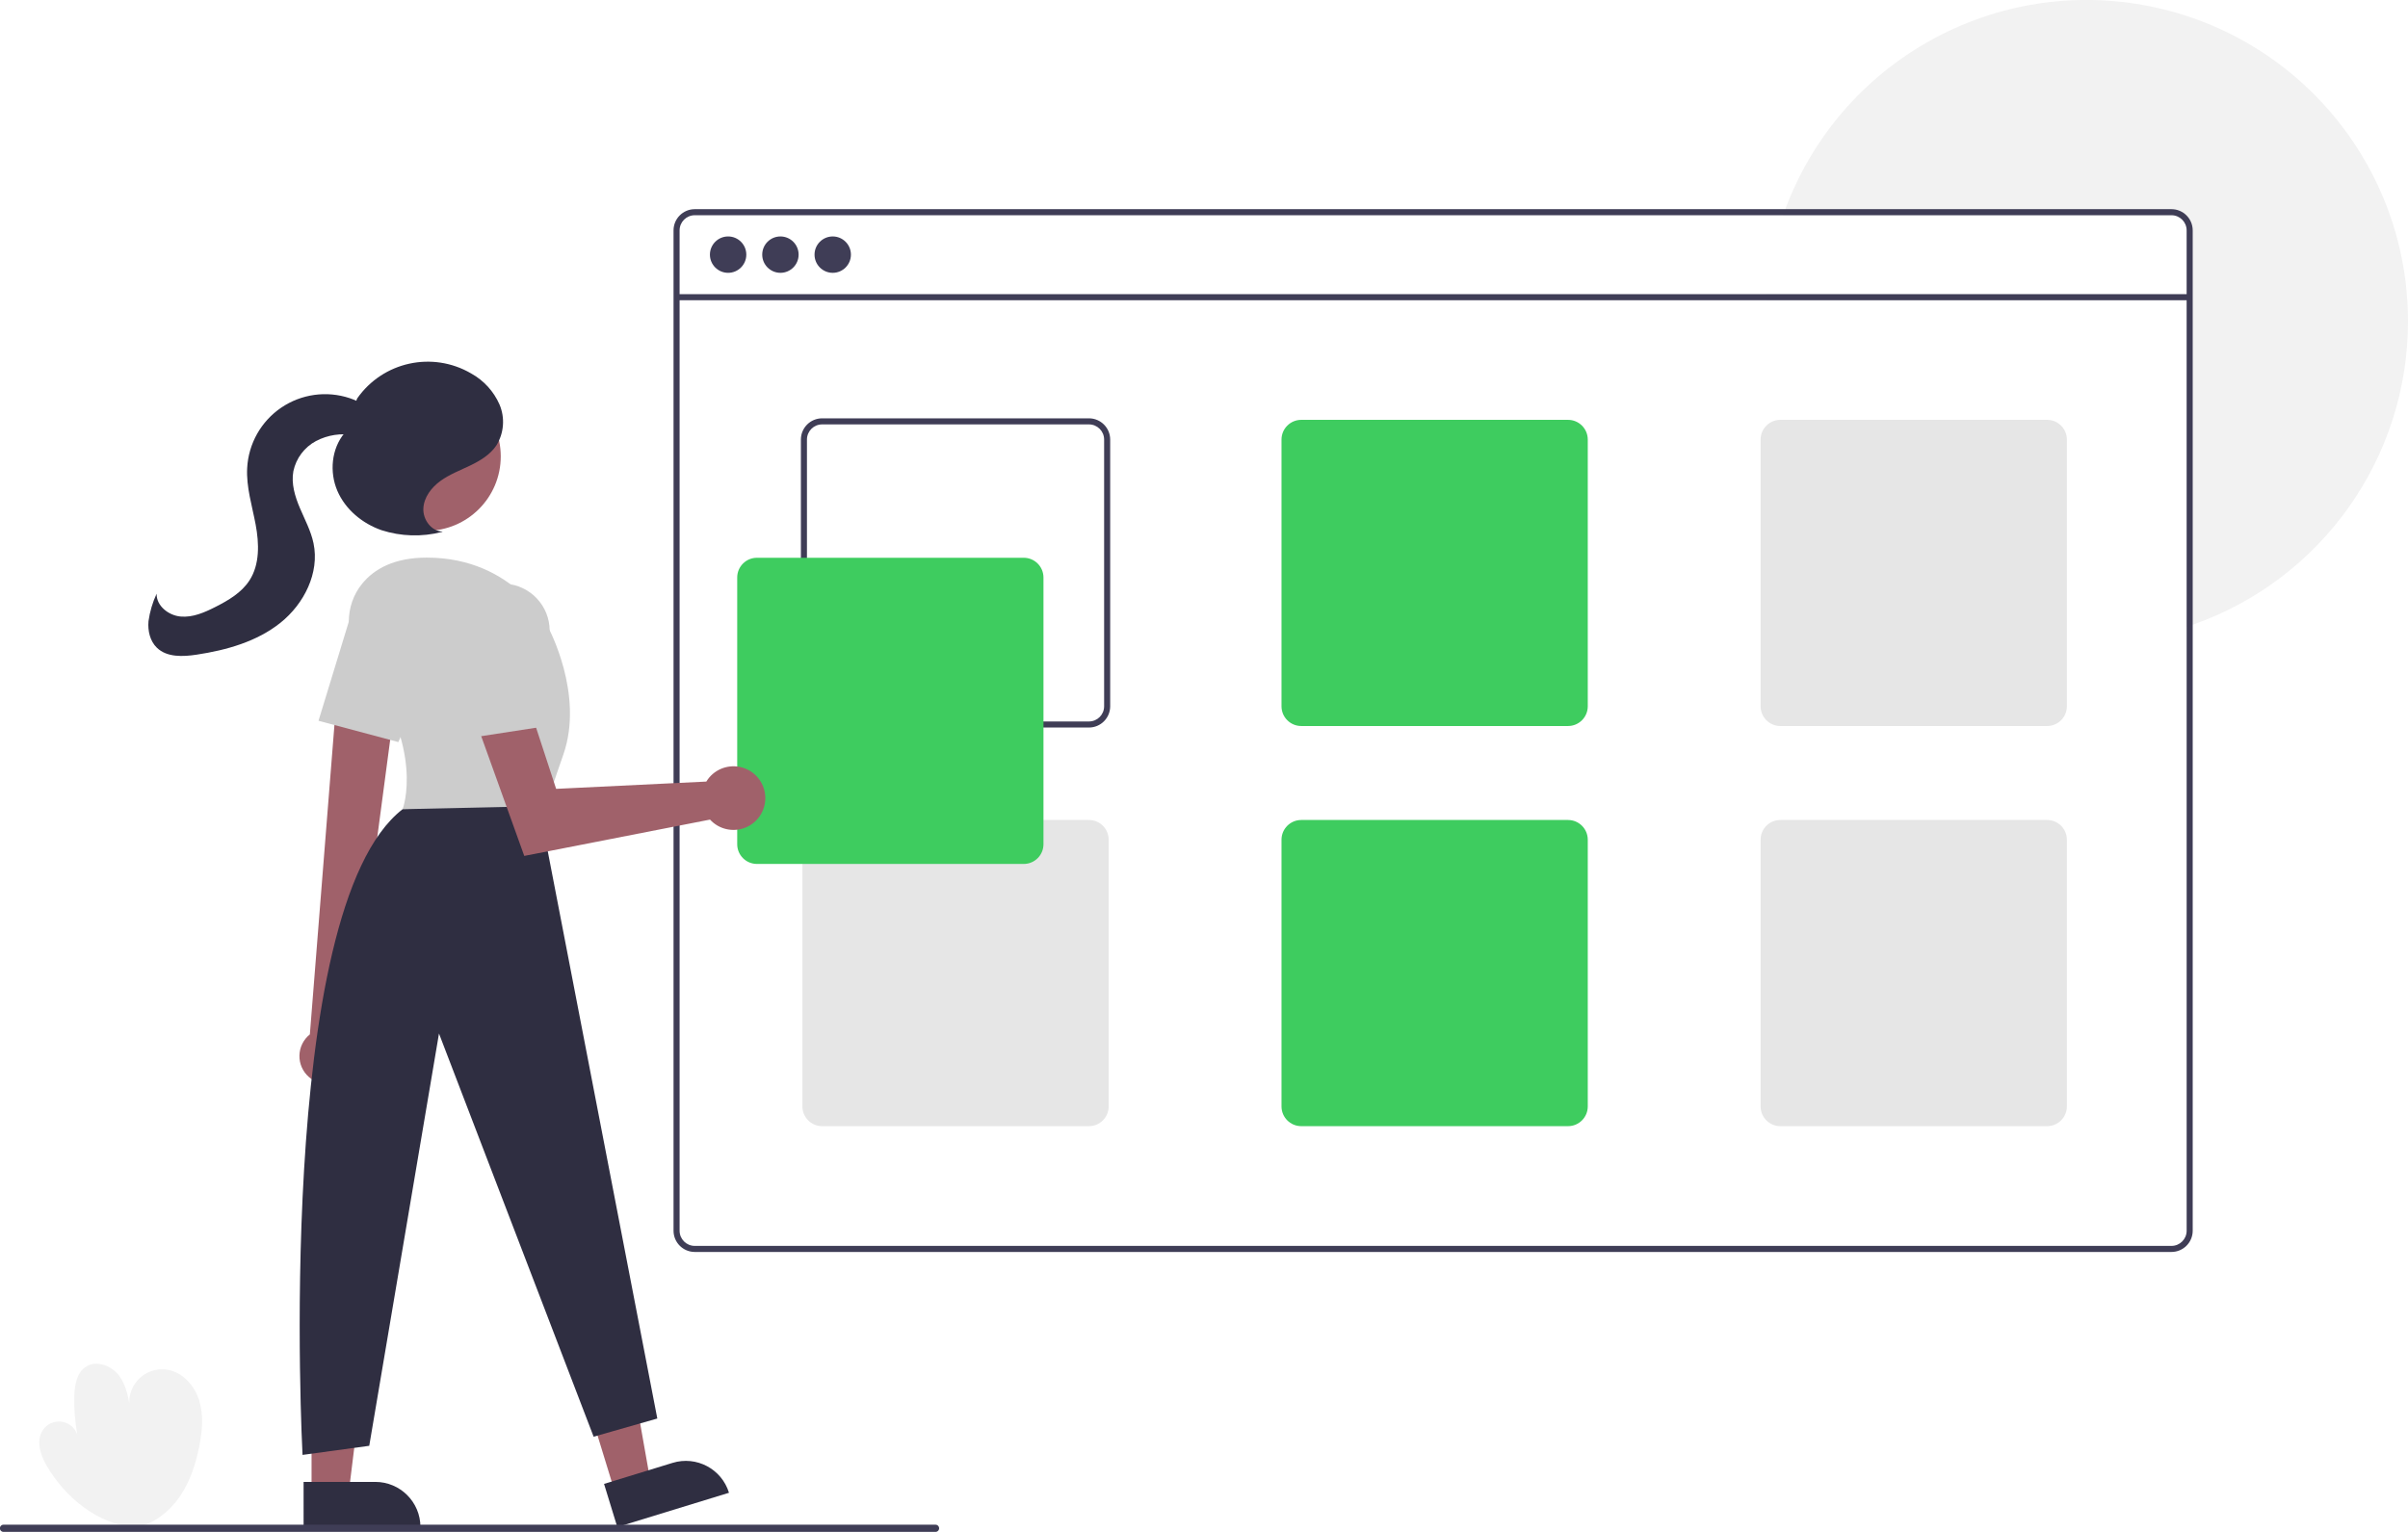
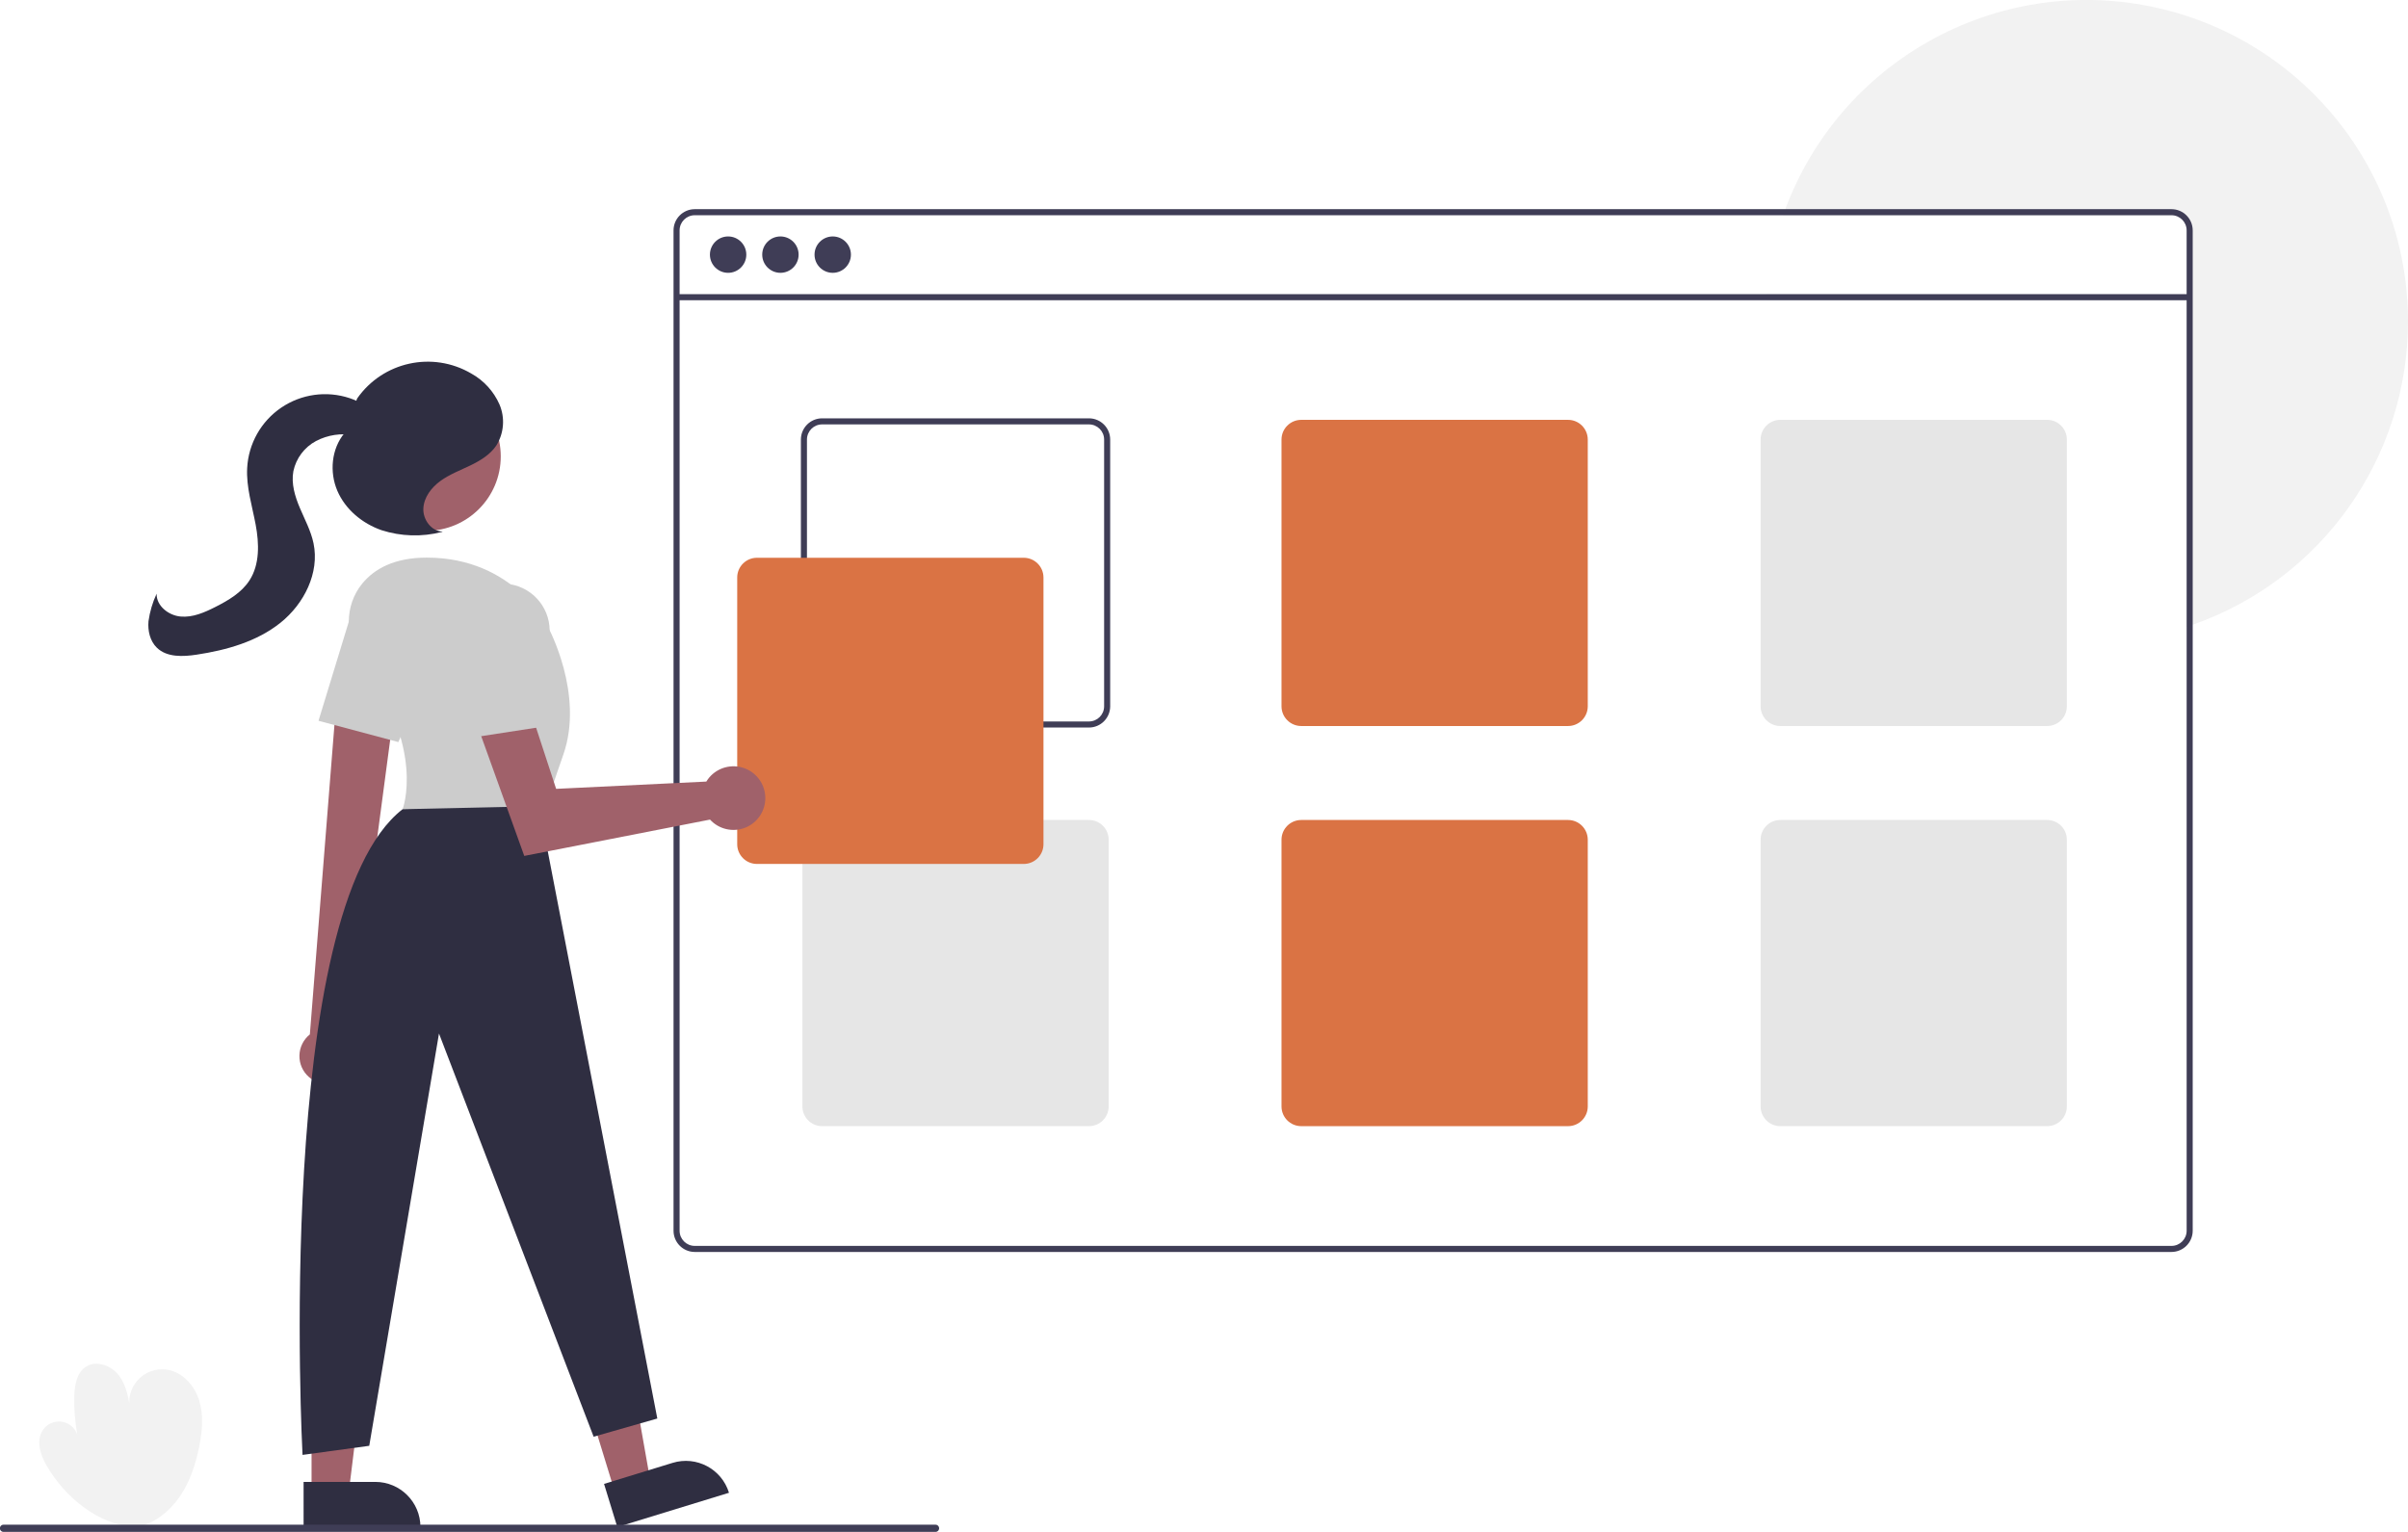
<svg xmlns="http://www.w3.org/2000/svg" data-name="Layer 1" width="794.122" height="505.345" viewBox="0 0 794.122 505.345">
  <path d="M247.458,701.198c-12.251-1.008-23.067-9.871-29.218-20.514-2.063-3.569-3.476-8.251-1.14-11.647a6.409,6.409,0,0,1,11.315,1.471,62.045,62.045,0,0,1-.965-12.641c.094-3.586.772-7.641,3.754-9.635,3.459-2.313,8.445-.477,10.962,2.838s3.199,7.627,3.803,11.744a10.83,10.83,0,0,1,12.039-13.657c5.067.765,9.036,5.152,10.585,10.036s1.065,10.181.068,15.207c-1.169,5.894-3.066,11.741-6.481,16.684s-8.488,8.929-14.374,10.138Z" transform="translate(-202.9391 -197.3274)" fill="#f2f2f2" />
  <path d="M997.061,303.327a106.034,106.034,0,0,1-71,100.08c-.66.23-1.33.46-2,.67v-107.71h-138.77c.04-.67.09-1.34.15-2H924.061v-21.04a5.002,5.002,0,0,0-5-5H790.981c.23-.67.47-1.34.73-2a106.01,106.01,0,0,1,205.35,37Z" transform="translate(-202.9391 -197.3274)" fill="#f2f2f2" />
  <path d="M919.061,266.327h-487a7.008,7.008,0,0,0-7,7v330a7.008,7.008,0,0,0,7,7h487a7.008,7.008,0,0,0,7-7v-330A7.008,7.008,0,0,0,919.061,266.327Zm5,337a5.002,5.002,0,0,1-5,5h-487a5.002,5.002,0,0,1-5-5v-330a5.002,5.002,0,0,1,5-5h487a5.002,5.002,0,0,1,5,5Z" transform="translate(-202.9391 -197.3274)" fill="#3f3d56" />
  <rect x="223.122" y="97.04" width="499" height="2" fill="#3f3d56" />
  <circle cx="240.122" cy="84" r="6" fill="#3f3d56" />
  <circle cx="257.372" cy="84" r="6" fill="#3f3d56" />
  <circle cx="274.622" cy="84" r="6" fill="#3f3d56" />
  <path d="M562.061,335.327h-88a7.008,7.008,0,0,0-7,7v88a7.008,7.008,0,0,0,7,7h88a7.008,7.008,0,0,0,7-7v-88A7.008,7.008,0,0,0,562.061,335.327Zm5,95a5.002,5.002,0,0,1-5,5h-88a5.002,5.002,0,0,1-5-5v-88a5.002,5.002,0,0,1,5-5h88a5.002,5.002,0,0,1,5,5Z" transform="translate(-202.9391 -197.3274)" fill="#3f3d56" />
-   <path d="M720.061,335.827h-88a6.513,6.513,0,0,0-6.5,6.5v88a6.513,6.513,0,0,0,6.5,6.5h88a6.513,6.513,0,0,0,6.5-6.5v-88A6.513,6.513,0,0,0,720.061,335.827Z" transform="translate(-202.9391 -197.3274)" fill="#3ecc5f" />
+   <path d="M720.061,335.827h-88a6.513,6.513,0,0,0-6.5,6.5v88a6.513,6.513,0,0,0,6.5,6.5h88a6.513,6.513,0,0,0,6.5-6.5v-88A6.513,6.513,0,0,0,720.061,335.827Z" transform="translate(-202.9391 -197.3274)" fill="#da7344" />
  <path d="M878.061,335.827h-88a6.513,6.513,0,0,0-6.5,6.5v88a6.513,6.513,0,0,0,6.5,6.5h88a6.513,6.513,0,0,0,6.5-6.5v-88A6.513,6.513,0,0,0,878.061,335.827Z" transform="translate(-202.9391 -197.3274)" fill="#e6e6e6" />
  <path d="M562.061,467.827h-88a6.513,6.513,0,0,0-6.5,6.5v88a6.513,6.513,0,0,0,6.5,6.5h88a6.513,6.513,0,0,0,6.5-6.5v-88A6.513,6.513,0,0,0,562.061,467.827Z" transform="translate(-202.9391 -197.3274)" fill="#e6e6e6" />
-   <path d="M720.061,467.827h-88a6.513,6.513,0,0,0-6.5,6.5v88a6.513,6.513,0,0,0,6.5,6.5h88a6.513,6.513,0,0,0,6.5-6.5v-88A6.513,6.513,0,0,0,720.061,467.827Z" transform="translate(-202.9391 -197.3274)" fill="#3ecc5f" />
+   <path d="M720.061,467.827h-88a6.513,6.513,0,0,0-6.5,6.5v88a6.513,6.513,0,0,0,6.5,6.5h88a6.513,6.513,0,0,0,6.5-6.5v-88A6.513,6.513,0,0,0,720.061,467.827Z" transform="translate(-202.9391 -197.3274)" fill="#da7344" />
  <path d="M878.061,467.827h-88a6.513,6.513,0,0,0-6.5,6.5v88a6.513,6.513,0,0,0,6.5,6.5h88a6.513,6.513,0,0,0,6.5-6.5v-88A6.513,6.513,0,0,0,878.061,467.827Z" transform="translate(-202.9391 -197.3274)" fill="#e6e6e6" />
-   <path d="M540.561,482.327h-88a6.507,6.507,0,0,1-6.5-6.5v-88a6.507,6.507,0,0,1,6.5-6.5h88a6.507,6.507,0,0,1,6.5,6.5v88A6.507,6.507,0,0,1,540.561,482.327Z" transform="translate(-202.9391 -197.3274)" fill="#3ecc5f" />
+   <path d="M540.561,482.327h-88a6.507,6.507,0,0,1-6.5-6.5v-88a6.507,6.507,0,0,1,6.5-6.5h88a6.507,6.507,0,0,1,6.5,6.5v88A6.507,6.507,0,0,1,540.561,482.327Z" transform="translate(-202.9391 -197.3274)" fill="#da7344" />
  <polygon points="202.746 492.088 214.466 488.491 206.17 441.573 188.872 446.881 202.746 492.088" fill="#a0616a" />
  <path d="M403.482,680.858h38.531a0,0,0,0,1,0,0v14.887a0,0,0,0,1,0,0H418.369A14.887,14.887,0,0,1,403.482,680.858v0A0,0,0,0,1,403.482,680.858Z" transform="translate(825.8911 1024.957) rotate(162.9391)" fill="#2f2e41" />
  <polygon points="102.748 492.358 115.008 492.357 120.84 445.069 102.746 445.07 102.748 492.358" fill="#a0616a" />
  <path d="M303.06,686.182h38.531a0,0,0,0,1,0,0v14.887a0,0,0,0,1,0,0H317.947A14.887,14.887,0,0,1,303.06,686.182v0a0,0,0,0,1,0,0Z" transform="translate(441.7434 1189.908) rotate(179.9974)" fill="#2f2e41" />
  <path d="M304.807,552.608a9.162,9.162,0,0,1,.318-14.046l9.505-119.695,19.331,4.83L318.484,540.456a9.212,9.212,0,0,1-13.677,12.152Z" transform="translate(-202.9391 -197.3274)" fill="#a0616a" />
  <circle cx="140.579" cy="150.555" r="24.561" fill="#a0616a" />
  <path d="M322.162,415.186c-5.542-7.608-5.713-18.087.257-25.364,3.896-4.749,10.412-8.55,21.292-8.55,29,0,40,23,40,23s12,22,5,42-7,22-7,22l-46-4S343.471,444.441,322.162,415.186Z" transform="translate(-202.9391 -197.3274)" fill="#ccc" />
  <path d="M307.977,435.095l9.91-32.421a15.502,15.502,0,0,1,21.93-9.245h0a15.53,15.53,0,0,1,7.088,20.01L334.306,442.13Z" transform="translate(-202.9391 -197.3274)" fill="#ccc" />
  <path d="M380.711,463.272l39,202-21,6-51-133-23,136-22,3s-9.65-179.945,33-213Z" transform="translate(-202.9391 -197.3274)" fill="#2f2e41" />
  <path d="M436.842,453.805a10.527,10.527,0,0,0-.963,1.349l-49.535,2.402-9.538-29.12-16.562,7.871,15.588,43.371,61.262-11.981a10.496,10.496,0,1,0-.252-13.893Z" transform="translate(-202.9391 -197.3274)" fill="#a0616a" />
  <path d="M353.314,407.177a15.501,15.501,0,0,1,16.362-17.282h0a15.53,15.53,0,0,1,14.535,15.472v31.335l-26.936,4.145Z" transform="translate(-202.9391 -197.3274)" fill="#ccc" />
  <path d="M348.92,372.666c-3.686-.016-6.53-3.897-6.365-7.58s2.639-6.923,5.619-9.093,6.475-3.492,9.798-5.087,6.617-3.586,8.669-6.648a14.716,14.716,0,0,0,1.023-13.504,21.669,21.669,0,0,0-9.333-10.224,28.378,28.378,0,0,0-37.607,8.25l-4.208,11.458c-4.288,5.156-4.968,12.813-2.332,18.98s8.248,10.806,14.581,13.011a35.794,35.794,0,0,0,19.841.595" transform="translate(-202.9391 -197.3274)" fill="#2f2e41" />
  <path d="M326.473,334.506c-1.809-2.899-4.944-4.743-8.186-5.825a25.724,25.724,0,0,0-33.832,23.003c-.344,6.314,1.634,12.489,2.795,18.705s1.393,13.082-2.034,18.396c-2.611,4.048-6.964,6.596-11.261,8.773-3.581,1.814-7.455,3.516-11.453,3.154s-8.016-3.528-7.91-7.541a32.054,32.054,0,0,0-2.682,9.08c-.281,3.156.497,6.561,2.776,8.762,3.313,3.199,8.563,2.965,13.116,2.274,9.857-1.494,19.838-4.295,27.626-10.52s12.955-16.475,10.904-26.231c-.857-4.075-2.87-7.796-4.497-11.63s-2.897-8.027-2.15-12.124a14.735,14.735,0,0,1,7.493-9.982,19.601,19.601,0,0,1,12.523-1.899c2.799.459,6.294,1.173,7.954-1.127a4.508,4.508,0,0,0-.094-4.809,13.248,13.248,0,0,0-3.593-3.56" transform="translate(-202.9391 -197.3274)" fill="#2f2e41" />
  <path d="M511.424,702.673h-307.294a1.191,1.191,0,1,1,0-2.381h307.294a1.191,1.191,0,1,1,0,2.381Z" transform="translate(-202.9391 -197.3274)" fill="#3f3d56" />
</svg>
